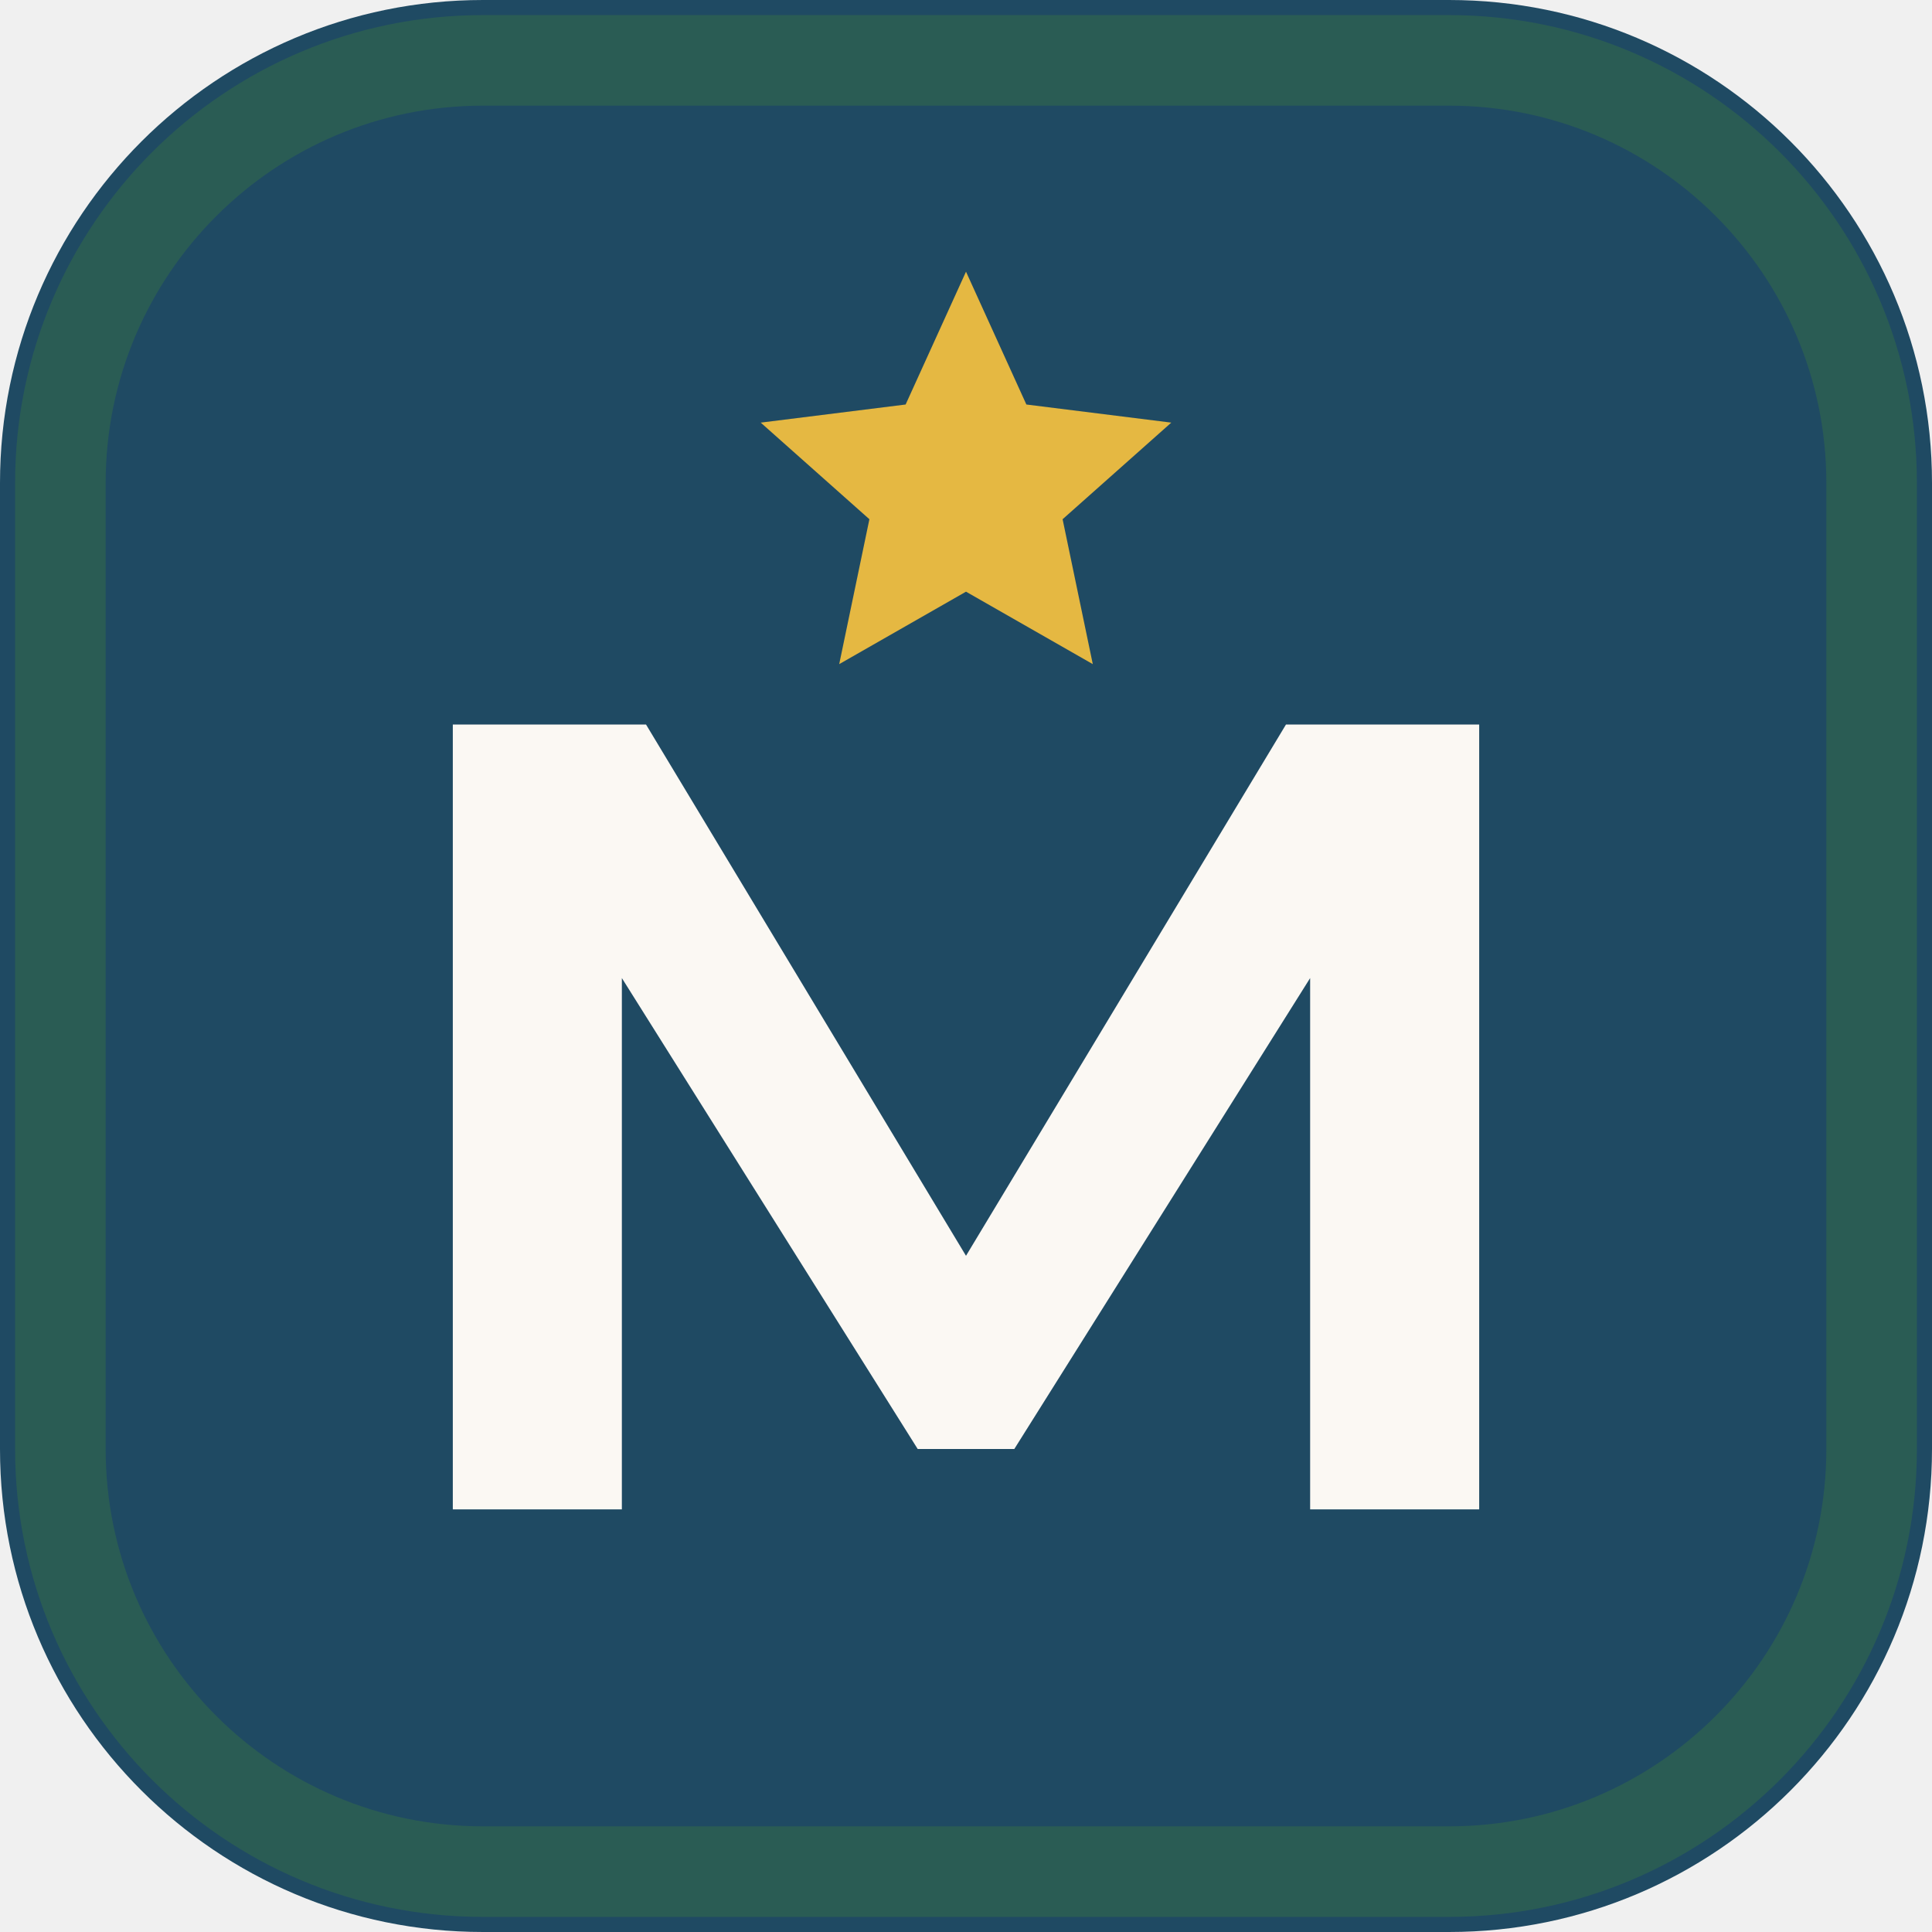
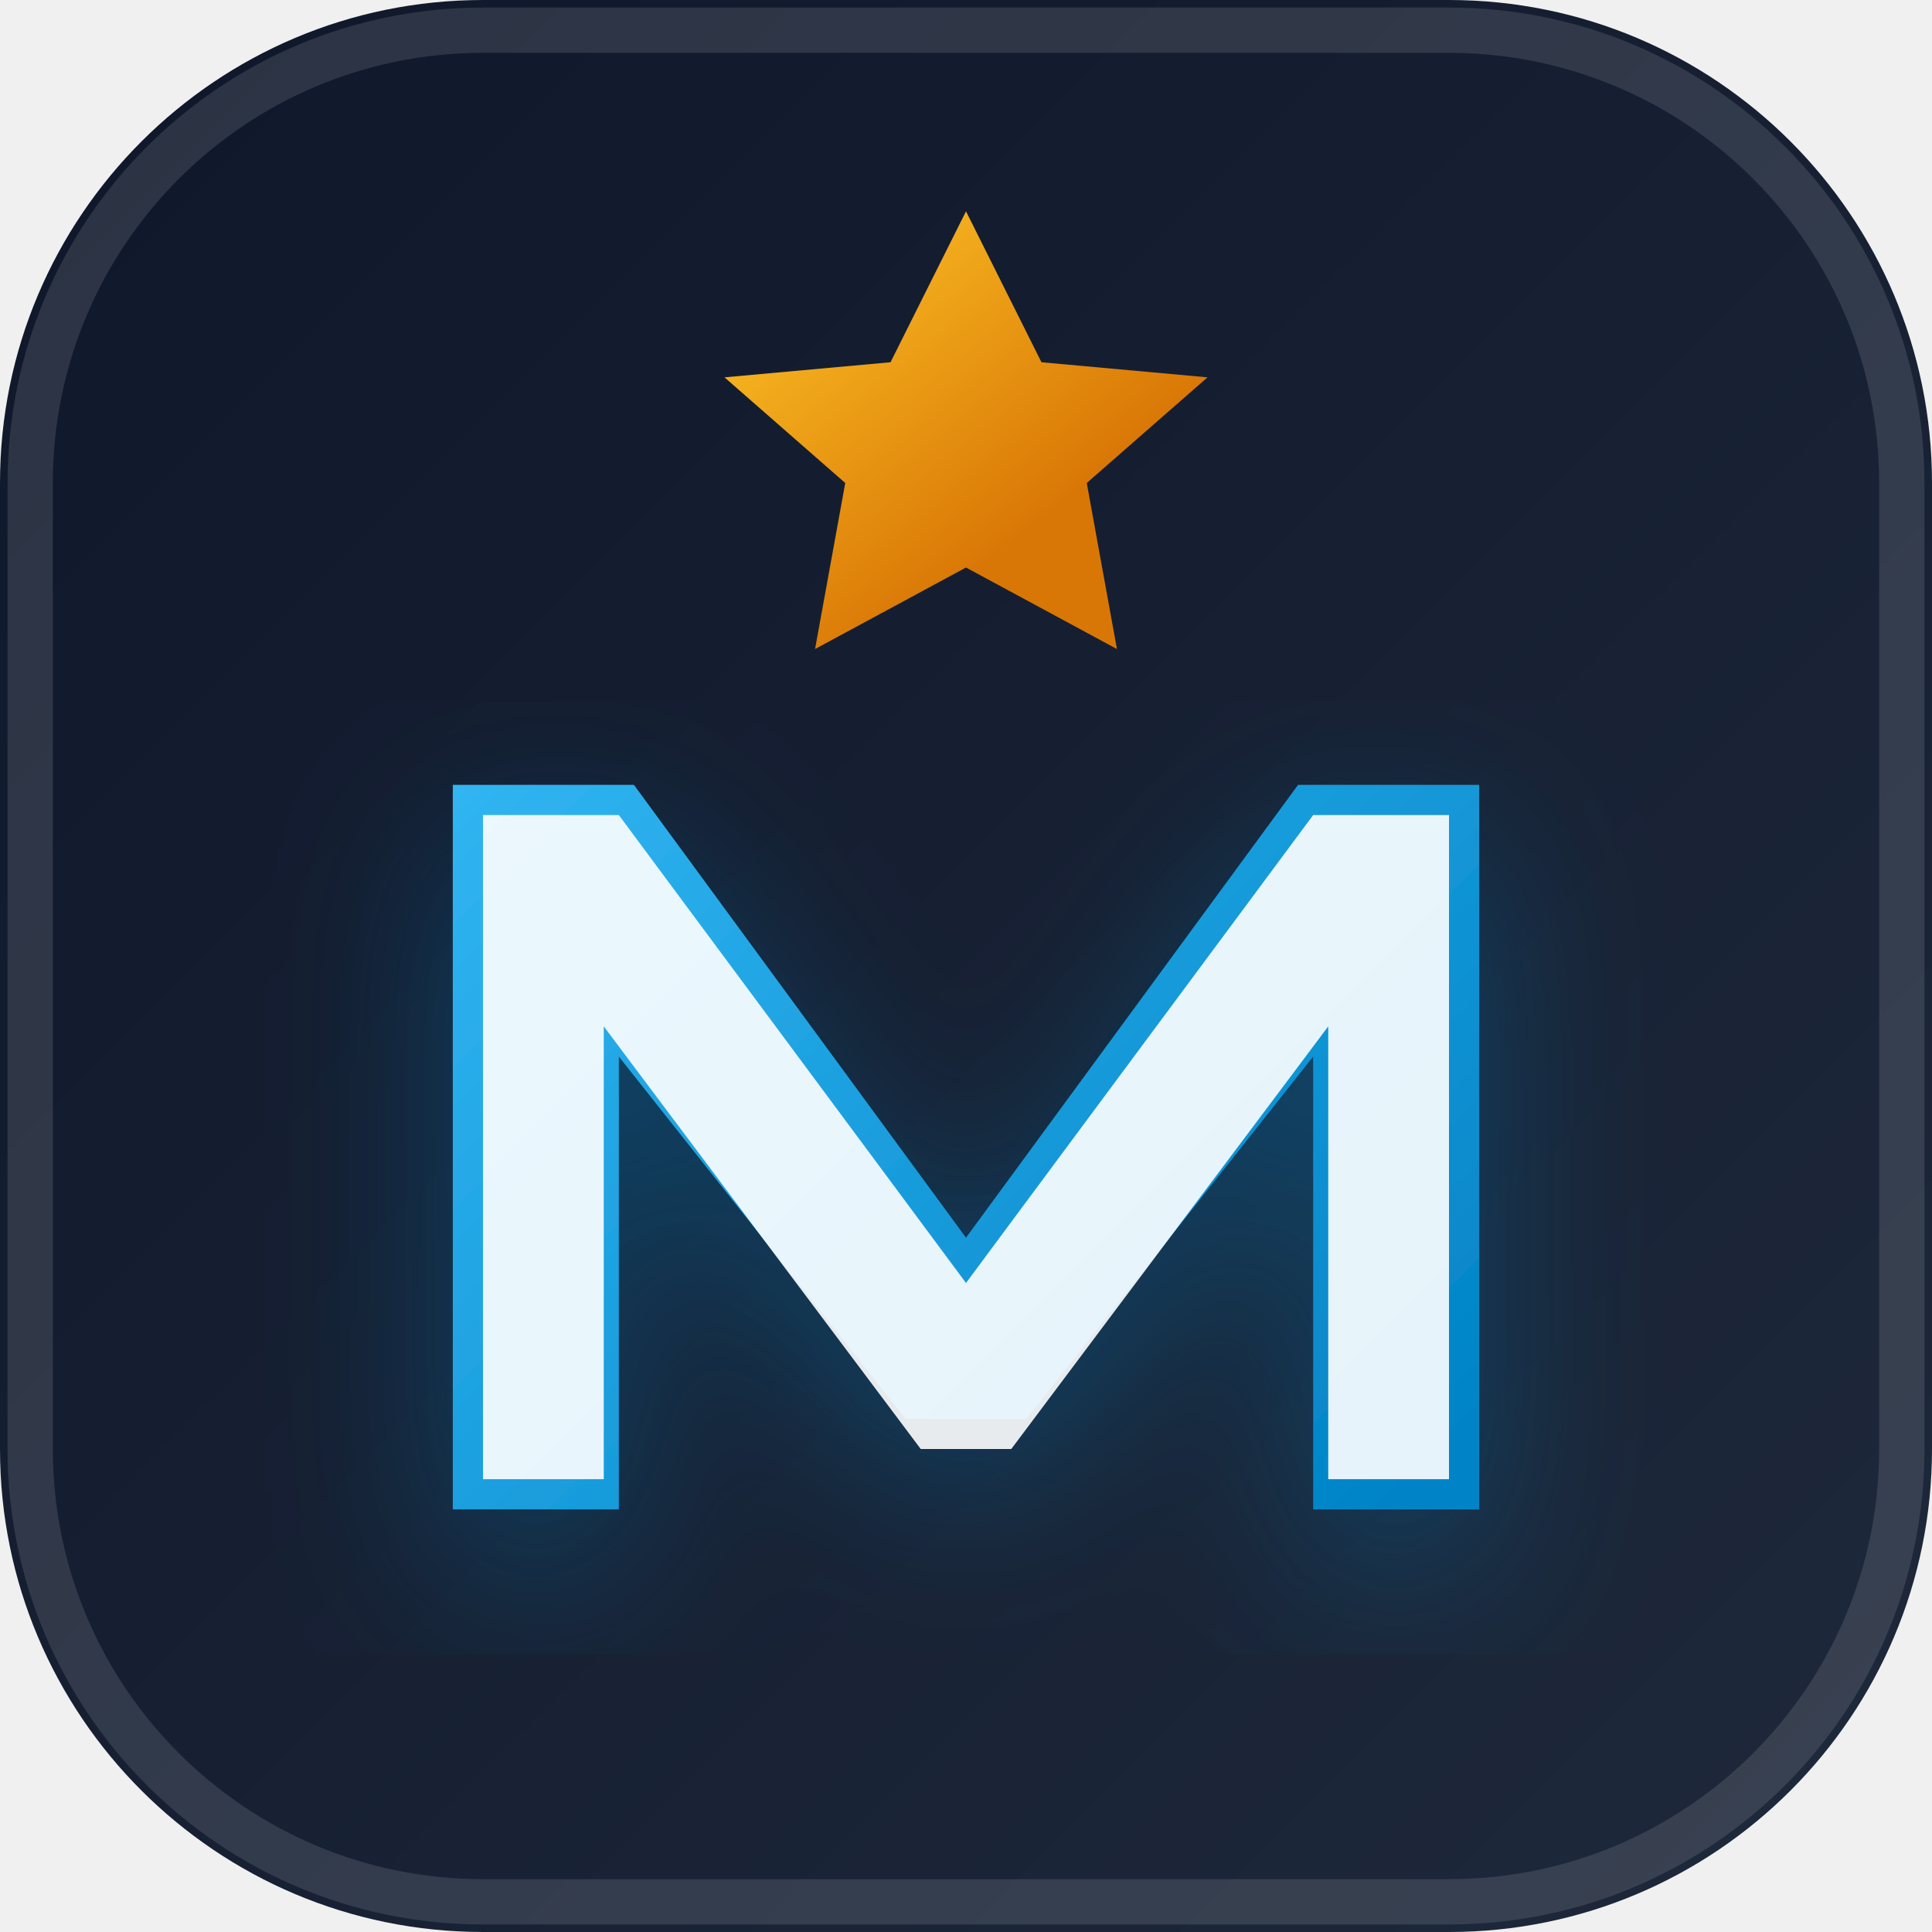
- <svg xmlns="http://www.w3.org/2000/svg" viewBox="0 0 32 32">
-   <rect width="32" height="32" rx="8" fill="#1F4A63" />
-   <rect x="1" y="1" width="30" height="30" rx="7" fill="none" stroke="#2A5C54" stroke-width="1.5" />
-   <path d="M16 4.5l1 2.2 2.4.3-1.8 1.6.5 2.4-2.1-1.2-2.1 1.2.5-2.4-1.8-1.6 2.4-.3z" fill="#E5B842" />
-   <path d="M7.5 25V12h3.2l5.3 8.8 5.3-8.8h3.2V25h-2.8v-8.8L16.8 24h-1.6l-4.9-7.8V25H7.5z" fill="#FBF8F3" />
+ <svg xmlns="http://www.w3.org/2000/svg" viewBox="0 0 64 64" fill="none">
+   <defs>
+     <linearGradient id="bgGrad" x1="0" y1="0" x2="64" y2="64" gradientUnits="userSpaceOnUse">
+       <stop offset="0%" stop-color="#0f172a" />
+       <stop offset="100%" stop-color="#1e293b" />
+     </linearGradient>
+     <linearGradient id="accentGrad" x1="16" y1="16" x2="48" y2="48" gradientUnits="userSpaceOnUse">
+       <stop offset="0%" stop-color="#38bdf8" />
+       <stop offset="100%" stop-color="#0284c7" />
+     </linearGradient>
+     <linearGradient id="goldGrad" x1="28" y1="6" x2="36" y2="16" gradientUnits="userSpaceOnUse">
+       <stop offset="0%" stop-color="#fbbf24" />
+       <stop offset="100%" stop-color="#d97706" />
+     </linearGradient>
+     <filter id="glow" x="-20%" y="-20%" width="140%" height="140%">
+       <feDropShadow dx="0" dy="2" stdDeviation="3" flood-color="#0284c7" flood-opacity="0.35" />
+     </filter>
+   </defs>
+   <rect width="64" height="64" rx="16" fill="url(#bgGrad)" />
+   <rect x="1" y="1" width="62" height="62" rx="15" stroke="rgba(255,255,255,0.12)" stroke-width="1.5" />
+   <polygon points="32,7 34.5,12 40,12.5 36,16 37,21.5 32,18.8 27,21.5 28,16 24,12.5 29.5,12" fill="url(#goldGrad)" />
+   <path d="M15 50 V26 H21 L32 41 L43 26 H49 V50 H43.5 V35 L34 47 H30 L20.5 35 V50 Z" fill="url(#accentGrad)" filter="url(#glow)" />
+   <path d="M16 49 V27 H20.5 L32 42.5 L43.5 27 H48 V49 H44 V34 L33.5 48 H30.5 L20 34 V49 Z" fill="#ffffff" opacity="0.9" />
</svg>
